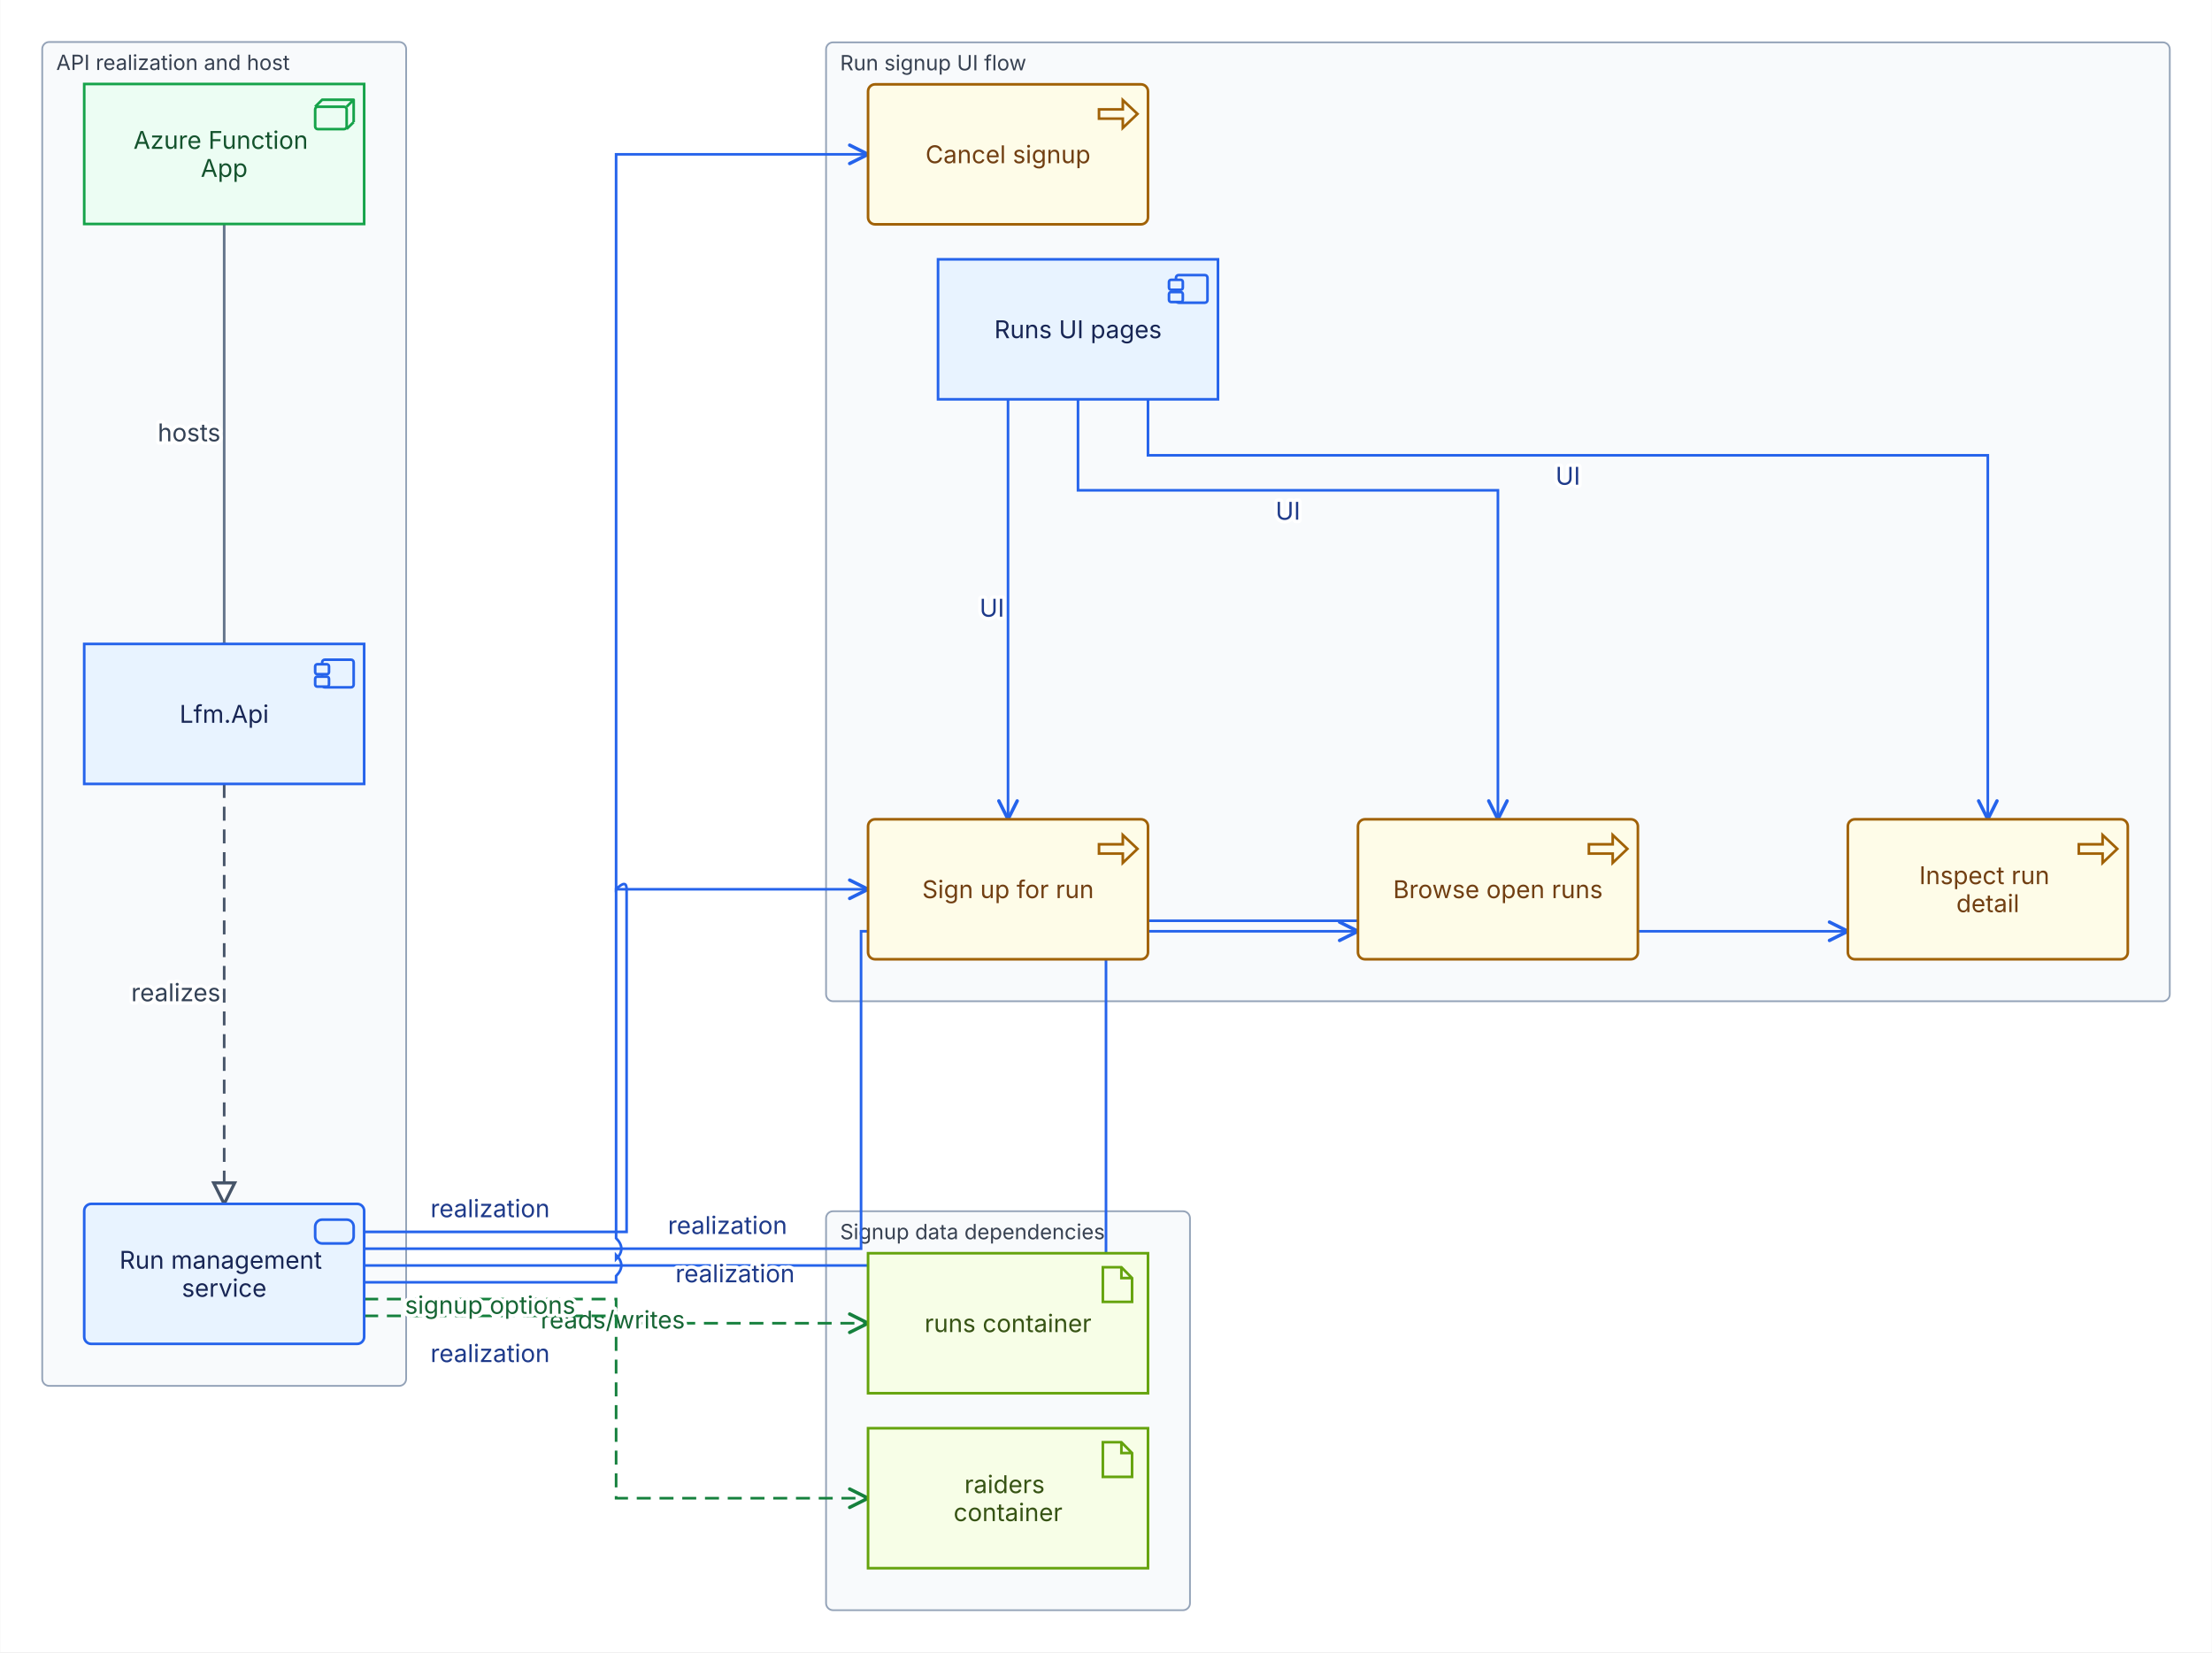
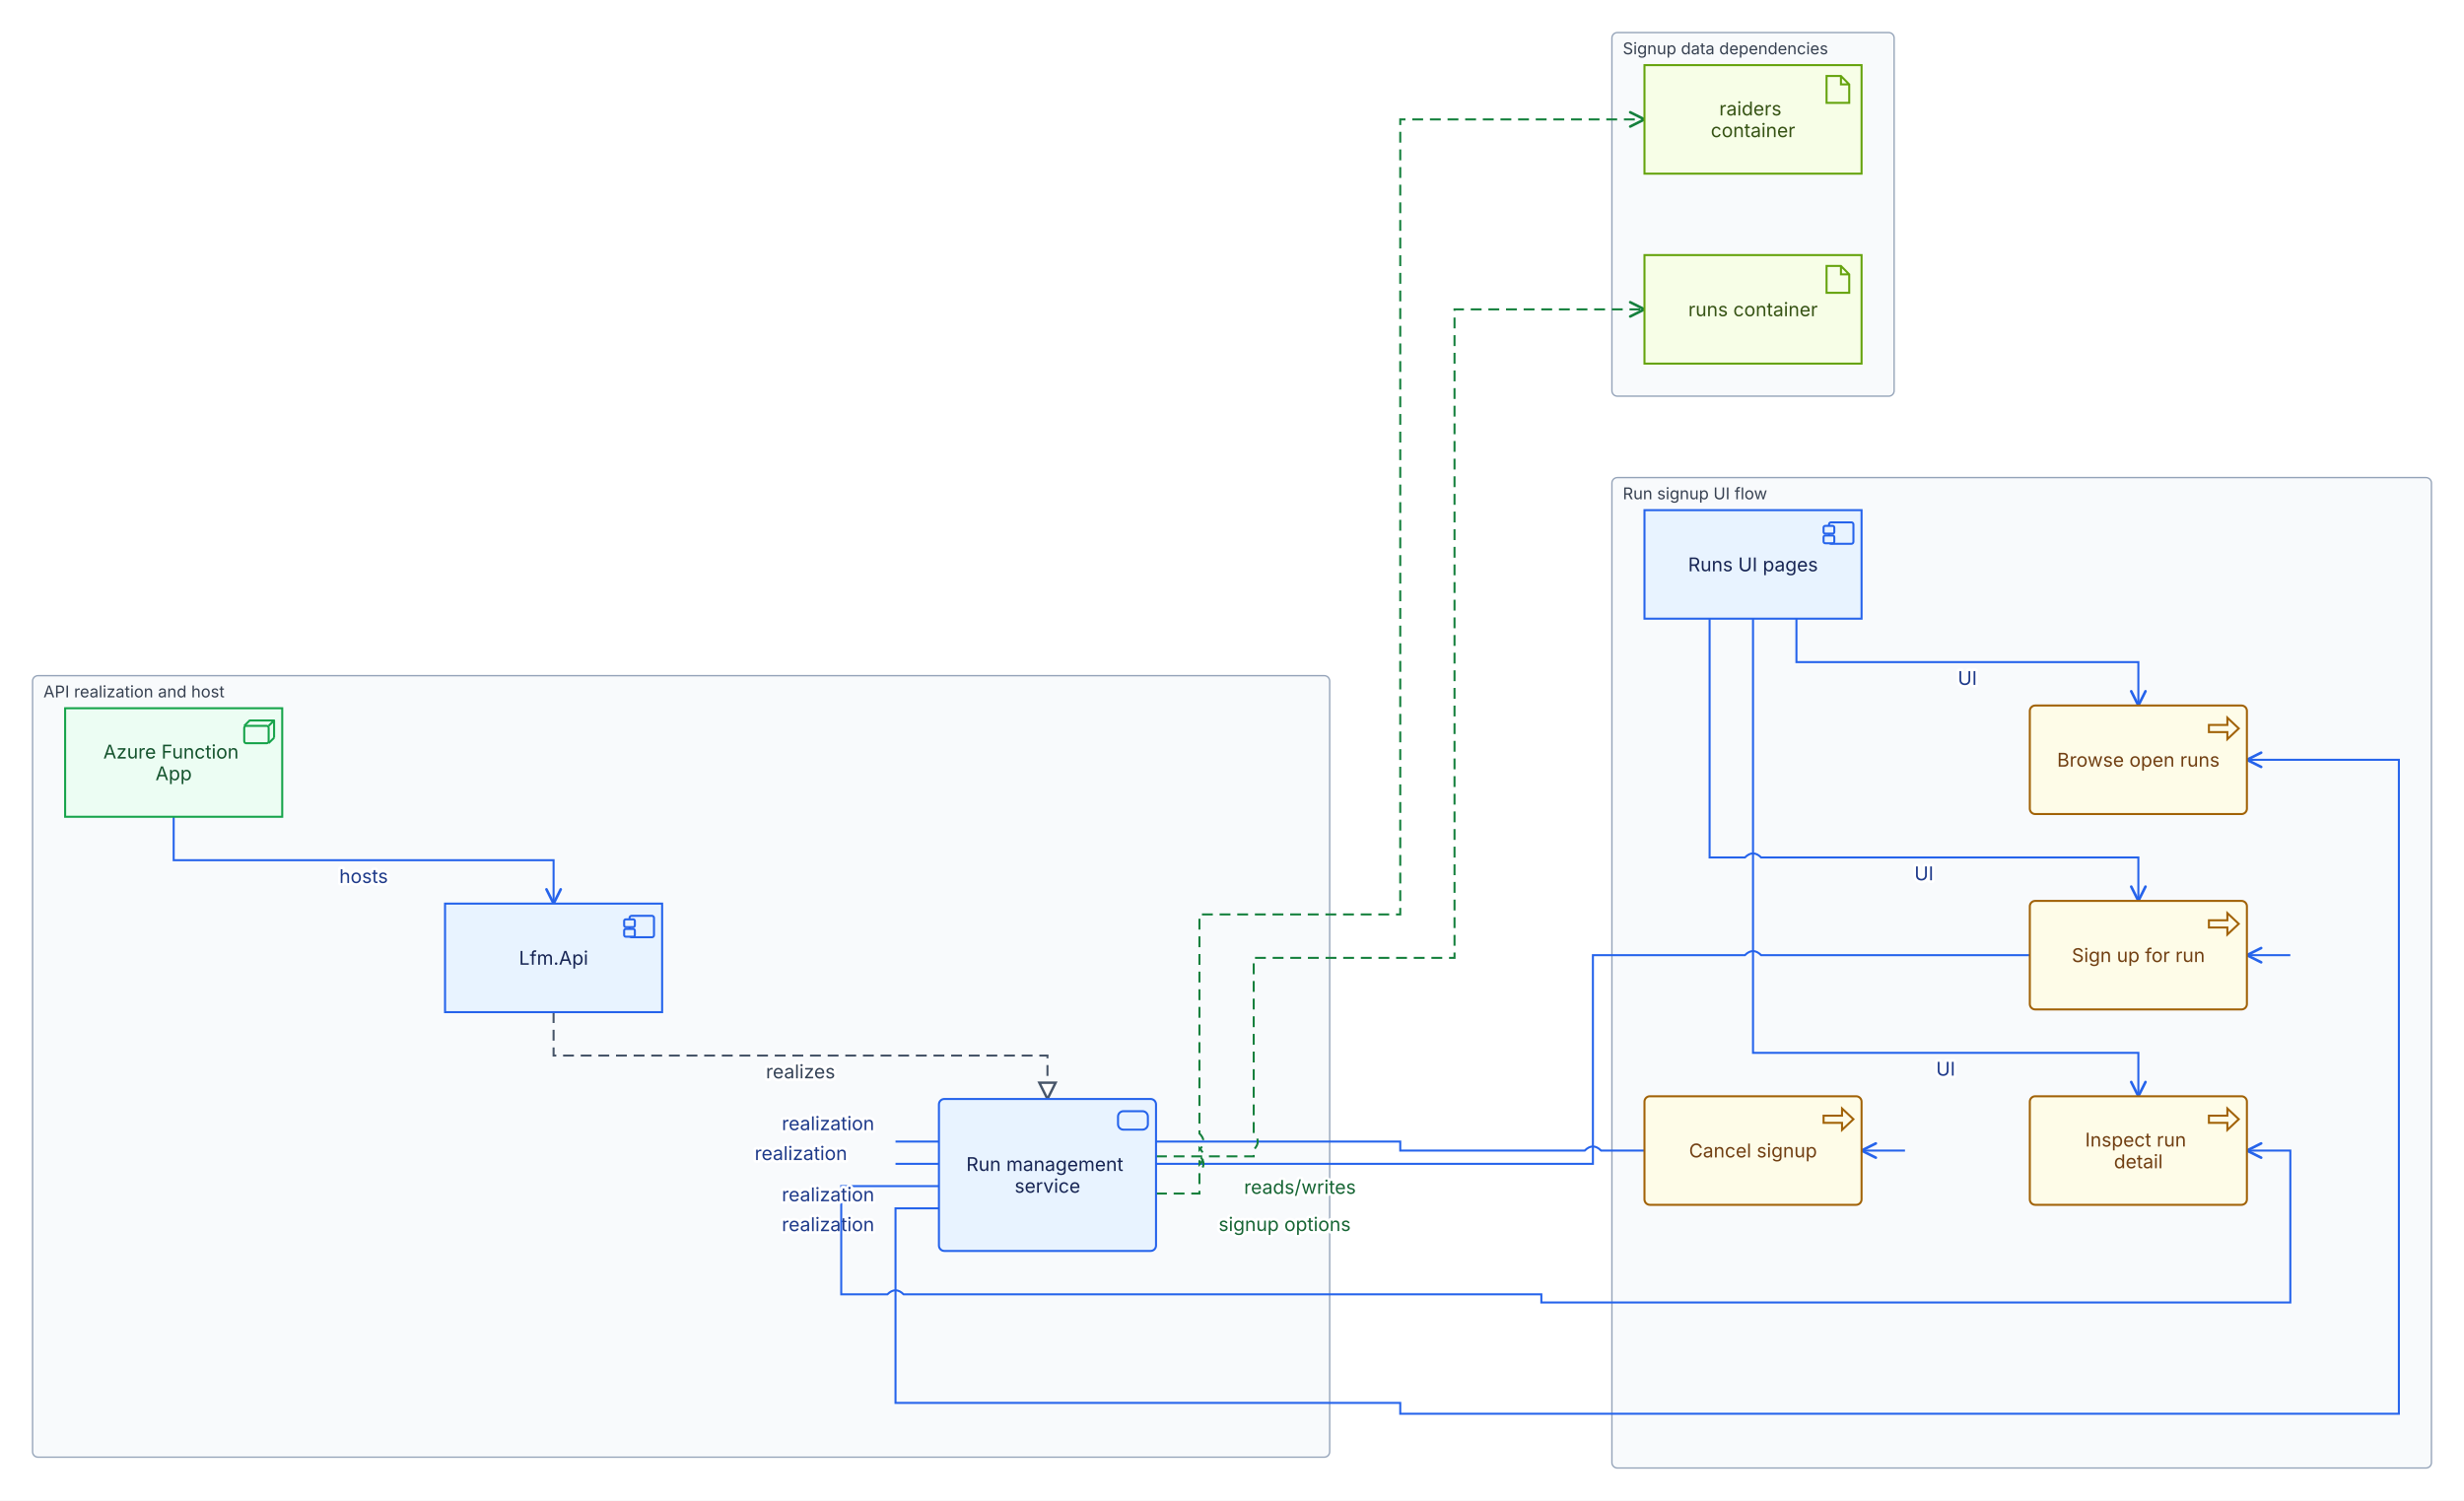
- <svg xmlns="http://www.w3.org/2000/svg" width="1264" height="944" viewBox="-12.0 -12.0 1264.0 944.2">
-   <rect x="-12.0" y="-12.0" width="1264.0" height="944.2" fill="#ffffff" />
+ <svg xmlns="http://www.w3.org/2000/svg" width="1816" height="1106" viewBox="-12.0 -12.0 1816.0 1106.0">
+   <rect x="-12.0" y="-12.0" width="1816.0" height="1106.0" fill="#ffffff" />
  <g font-family="Inter, Arial, sans-serif" font-size="14.0">
    <g data-dediren-group-id="run-signup-realization-ui-flow">
-       <rect x="460.0" y="12.2" width="768.0" height="548.0" rx="4.0" fill="#f8fafc" stroke="#94a3b8" stroke-width="1.0" />
-       <text x="468.0" y="28.2" fill="#374151" font-size="12.0">Run signup UI flow</text>
+       <rect x="1176.0" y="340.0" width="604.0" height="730.0" rx="4.0" fill="#f8fafc" stroke="#94a3b8" stroke-width="1.0" />
+       <text x="1184.0" y="356.0" fill="#374151" font-size="12.0">Run signup UI flow</text>
    </g>
    <g data-dediren-group-id="run-signup-realization-api-host">
-       <rect x="12.0" y="12.0" width="208.0" height="768.0" rx="4.0" fill="#f8fafc" stroke="#94a3b8" stroke-width="1.0" />
-       <text x="20.0" y="28.0" fill="#374151" font-size="12.0">API realization and host</text>
+       <rect x="12.0" y="486.0" width="956.0" height="576.0" rx="4.0" fill="#f8fafc" stroke="#94a3b8" stroke-width="1.0" />
+       <text x="20.0" y="502.0" fill="#374151" font-size="12.0">API realization and host</text>
    </g>
    <g data-dediren-group-id="run-signup-realization-data">
-       <rect x="460.0" y="680.2" width="208.0" height="228.0" rx="4.0" fill="#f8fafc" stroke="#94a3b8" stroke-width="1.0" />
-       <text x="468.0" y="696.2" fill="#374151" font-size="12.0">Signup data dependencies</text>
+       <rect x="1176.0" y="12.0" width="208.0" height="268.0" rx="4.0" fill="#f8fafc" stroke="#94a3b8" stroke-width="1.0" />
+       <text x="1184.0" y="28.0" fill="#374151" font-size="12.0">Signup data dependencies</text>
    </g>
    <g data-dediren-edge-id="runs-ui-serves-browse">
      <defs>
        <marker id="marker-end-runs-ui-serves-browse" data-dediren-edge-marker-end="open_arrow" markerWidth="9" markerHeight="9" refX="8" refY="4.5" orient="auto" markerUnits="strokeWidth">
          <path d="M 1 1 L 8 4.5 L 1 8" fill="none" stroke="#2563eb" stroke-width="1.3" stroke-linecap="round" stroke-linejoin="round" />
        </marker>
      </defs>
-       <path d="M 604.0 216.2 L 604.0 268.2 L 844.0 268.2 L 844.0 456.2" fill="none" stroke="#2563eb" stroke-width="1.5" marker-end="url(#marker-end-runs-ui-serves-browse)" />
-       <text x="724.0" y="285.0" text-anchor="middle" fill="#1e3a8a" stroke="#ffffff" stroke-width="4" stroke-linejoin="round" paint-order="stroke">UI</text>
+       <path d="M 1312.0 444.0 L 1312.0 476.0 L 1564.0 476.0 L 1564.0 508.0" fill="none" stroke="#2563eb" stroke-width="1.5" marker-end="url(#marker-end-runs-ui-serves-browse)" />
+       <text x="1438.0" y="492.8" text-anchor="middle" fill="#1e3a8a" stroke="#ffffff" stroke-width="4" stroke-linejoin="round" paint-order="stroke">UI</text>
    </g>
    <g data-dediren-edge-id="runs-ui-serves-inspect">
      <defs>
        <marker id="marker-end-runs-ui-serves-inspect" data-dediren-edge-marker-end="open_arrow" markerWidth="9" markerHeight="9" refX="8" refY="4.5" orient="auto" markerUnits="strokeWidth">
          <path d="M 1 1 L 8 4.5 L 1 8" fill="none" stroke="#2563eb" stroke-width="1.3" stroke-linecap="round" stroke-linejoin="round" />
        </marker>
      </defs>
-       <path d="M 644.0 216.2 L 644.0 248.2 L 1124.0 248.2 L 1124.0 456.2" fill="none" stroke="#2563eb" stroke-width="1.5" marker-end="url(#marker-end-runs-ui-serves-inspect)" />
-       <text x="884.0" y="265.0" text-anchor="middle" fill="#1e3a8a" stroke="#ffffff" stroke-width="4" stroke-linejoin="round" paint-order="stroke">UI</text>
+       <path d="M 1280.0 444.0 L 1280.0 764.0 L 1564.0 764.0 L 1564.0 796.0" fill="none" stroke="#2563eb" stroke-width="1.5" marker-end="url(#marker-end-runs-ui-serves-inspect)" />
+       <text x="1422.0" y="780.8" text-anchor="middle" fill="#1e3a8a" stroke="#ffffff" stroke-width="4" stroke-linejoin="round" paint-order="stroke">UI</text>
    </g>
    <g data-dediren-edge-id="runs-ui-serves-signup">
      <defs>
        <marker id="marker-end-runs-ui-serves-signup" data-dediren-edge-marker-end="open_arrow" markerWidth="9" markerHeight="9" refX="8" refY="4.5" orient="auto" markerUnits="strokeWidth">
          <path d="M 1 1 L 8 4.5 L 1 8" fill="none" stroke="#2563eb" stroke-width="1.3" stroke-linecap="round" stroke-linejoin="round" />
        </marker>
      </defs>
-       <path d="M 564.0 216.2 L 564.0 456.2" fill="none" stroke="#2563eb" stroke-width="1.5" marker-end="url(#marker-end-runs-ui-serves-signup)" />
-       <text x="561.9" y="340.4" text-anchor="end" fill="#1e3a8a" stroke="#ffffff" stroke-width="4" stroke-linejoin="round" paint-order="stroke">UI</text>
+       <path d="M 1248.0 444.0 L 1248.0 620.0 L 1274.0 620.0 Q 1280.0 614.0 1286.0 620.0 L 1564.0 620.0 L 1564.0 652.0" fill="none" stroke="#2563eb" stroke-width="1.5" marker-end="url(#marker-end-runs-ui-serves-signup)" />
+       <text x="1406.0" y="636.8" text-anchor="middle" fill="#1e3a8a" stroke="#ffffff" stroke-width="4" stroke-linejoin="round" paint-order="stroke">UI</text>
    </g>
    <g data-dediren-edge-id="run-service-serves-browse">
      <defs>
        <marker id="marker-end-run-service-serves-browse" data-dediren-edge-marker-end="open_arrow" markerWidth="9" markerHeight="9" refX="8" refY="4.5" orient="auto" markerUnits="strokeWidth">
          <path d="M 1 1 L 8 4.5 L 1 8" fill="none" stroke="#2563eb" stroke-width="1.3" stroke-linecap="round" stroke-linejoin="round" />
        </marker>
      </defs>
-       <path d="M 196.0 701.6 L 480.0 701.6 L 480.0 520.2 L 764.0 520.2" fill="none" stroke="#2563eb" stroke-width="1.5" marker-end="url(#marker-end-run-service-serves-browse)" />
-       <text x="403.7" y="693.2" text-anchor="middle" fill="#1e3a8a" stroke="#ffffff" stroke-width="4" stroke-linejoin="round" paint-order="stroke">realization</text>
+       <path d="M 680.0 878.6 L 648.0 878.6 L 648.0 1022.0 L 1020.0 1022.0 L 1020.0 1030.0 L 1756.0 1030.0 L 1756.0 548.0 L 1644.0 548.0" fill="none" stroke="#2563eb" stroke-width="1.5" marker-end="url(#marker-end-run-service-serves-browse)" />
+       <text x="598.3" y="895.4" text-anchor="middle" fill="#1e3a8a" stroke="#ffffff" stroke-width="4" stroke-linejoin="round" paint-order="stroke">realization</text>
    </g>
    <g data-dediren-edge-id="run-service-serves-inspect">
      <defs>
        <marker id="marker-end-run-service-serves-inspect" data-dediren-edge-marker-end="open_arrow" markerWidth="9" markerHeight="9" refX="8" refY="4.5" orient="auto" markerUnits="strokeWidth">
          <path d="M 1 1 L 8 4.5 L 1 8" fill="none" stroke="#2563eb" stroke-width="1.3" stroke-linecap="round" stroke-linejoin="round" />
        </marker>
      </defs>
-       <path d="M 196.0 711.2 L 620.0 711.2 L 620.0 520.2 L 620.0 520.2 Q 620.0 514.2 620.0 514.2 L 764.0 514.2 Q 770.0 514.2 764.0 520.2 L 1044.0 520.2" fill="none" stroke="#2563eb" stroke-width="1.5" marker-end="url(#marker-end-run-service-serves-inspect)" />
-       <text x="408.0" y="720.8" text-anchor="middle" fill="#1e3a8a" stroke="#ffffff" stroke-width="4" stroke-linejoin="round" paint-order="stroke">realization</text>
+       <path d="M 680.0 862.2 L 608.0 862.2 L 608.0 942.0 L 642.0 942.0 Q 648.0 936.0 654.0 942.0 L 1124.0 942.0 L 1124.0 948.0 L 1676.0 948.0 L 1676.0 836.0 L 1644.0 836.0" fill="none" stroke="#2563eb" stroke-width="1.5" marker-end="url(#marker-end-run-service-serves-inspect)" />
+       <text x="578.3" y="843.0" text-anchor="middle" fill="#1e3a8a" stroke="#ffffff" stroke-width="4" stroke-linejoin="round" paint-order="stroke">realization</text>
    </g>
    <g data-dediren-edge-id="run-service-serves-signup">
      <defs>
        <marker id="marker-end-run-service-serves-signup" data-dediren-edge-marker-end="open_arrow" markerWidth="9" markerHeight="9" refX="8" refY="4.5" orient="auto" markerUnits="strokeWidth">
          <path d="M 1 1 L 8 4.5 L 1 8" fill="none" stroke="#2563eb" stroke-width="1.3" stroke-linecap="round" stroke-linejoin="round" />
        </marker>
      </defs>
-       <path d="M 196.0 720.8 L 340.0 720.8 L 340.0 717.2 Q 346.0 711.2 340.0 705.2 L 340.0 707.6 Q 346.0 701.6 340.0 695.6 L 340.0 496.2 L 484.0 496.2" fill="none" stroke="#2563eb" stroke-width="1.5" marker-end="url(#marker-end-run-service-serves-signup)" />
-       <text x="268.0" y="766.4" text-anchor="middle" fill="#1e3a8a" stroke="#ffffff" stroke-width="4" stroke-linejoin="round" paint-order="stroke">realization</text>
+       <path d="M 680.0 845.8 L 648.0 845.8 L 1162.0 845.8 L 1162.0 692.0 L 1274.0 692.0 Q 1280.0 686.0 1286.0 692.0 L 1676.0 692.0 L 1644.0 692.0" fill="none" stroke="#2563eb" stroke-width="1.5" marker-end="url(#marker-end-run-service-serves-signup)" />
+       <text x="598.3" y="873.4" text-anchor="middle" fill="#1e3a8a" stroke="#ffffff" stroke-width="4" stroke-linejoin="round" paint-order="stroke">realization</text>
    </g>
    <g data-dediren-edge-id="run-service-serves-cancel">
      <defs>
        <marker id="marker-end-run-service-serves-cancel" data-dediren-edge-marker-end="open_arrow" markerWidth="9" markerHeight="9" refX="8" refY="4.5" orient="auto" markerUnits="strokeWidth">
          <path d="M 1 1 L 8 4.5 L 1 8" fill="none" stroke="#2563eb" stroke-width="1.3" stroke-linecap="round" stroke-linejoin="round" />
        </marker>
      </defs>
-       <path d="M 196.0 692.0 L 340.0 692.0 L 340.0 692.0 Q 346.0 692.0 346.0 692.0 L 346.0 496.2 Q 346.0 490.2 340.0 496.2 L 340.0 76.2 L 484.0 76.2" fill="none" stroke="#2563eb" stroke-width="1.5" marker-end="url(#marker-end-run-service-serves-cancel)" />
-       <text x="268.0" y="683.6" text-anchor="middle" fill="#1e3a8a" stroke="#ffffff" stroke-width="4" stroke-linejoin="round" paint-order="stroke">realization</text>
+       <path d="M 680.0 829.4 L 648.0 829.4 L 1020.0 829.4 L 1020.0 836.0 L 1156.0 836.0 Q 1162.0 830.0 1168.0 836.0 L 1392.0 836.0 L 1360.0 836.0" fill="none" stroke="#2563eb" stroke-width="1.5" marker-end="url(#marker-end-run-service-serves-cancel)" />
+       <text x="598.3" y="821.0" text-anchor="middle" fill="#1e3a8a" stroke="#ffffff" stroke-width="4" stroke-linejoin="round" paint-order="stroke">realization</text>
    </g>
    <g data-dediren-edge-id="api-realizes-run-service">
      <defs>
        <marker id="marker-end-api-realizes-run-service" data-dediren-edge-marker-end="hollow_triangle" markerWidth="10" markerHeight="10" refX="9" refY="5" orient="auto" markerUnits="strokeWidth">
          <path d="M 1 1 L 9 5 L 1 9 z" fill="#ffffff" stroke="#475569" stroke-width="1.2" />
        </marker>
      </defs>
-       <path d="M 116.0 436.0 L 116.0 676.0" fill="none" stroke="#475569" stroke-width="1.5" stroke-dasharray="8 5" marker-end="url(#marker-end-api-realizes-run-service)" />
-       <text x="113.9" y="560.2" text-anchor="end" fill="#334155" stroke="#ffffff" stroke-width="4" stroke-linejoin="round" paint-order="stroke">realizes</text>
+       <path d="M 396.0 734.0 L 396.0 766.0 L 760.0 766.0 L 760.0 798.0" fill="none" stroke="#475569" stroke-width="1.5" stroke-dasharray="8 5" marker-end="url(#marker-end-api-realizes-run-service)" />
+       <text x="578.0" y="782.8" text-anchor="middle" fill="#334155" stroke="#ffffff" stroke-width="4" stroke-linejoin="round" paint-order="stroke">realizes</text>
    </g>
    <g data-dediren-edge-id="function-app-hosts-api">
      <defs>
-         <marker id="marker-end-function-app-hosts-api" data-dediren-edge-marker-end="filled_circle" markerWidth="8" markerHeight="8" refX="1" refY="4" orient="auto" markerUnits="strokeWidth">
-           <circle cx="4" cy="4" r="3" fill="#64748b" stroke="#64748b" stroke-width="1" />
-         </marker>
-       </defs>
-       <path d="M 116.0 116.0 L 116.0 356.0" fill="none" stroke="#64748b" stroke-width="1.5" marker-end="url(#marker-end-function-app-hosts-api)" />
-       <text x="113.9" y="240.2" text-anchor="end" fill="#334155" stroke="#ffffff" stroke-width="4" stroke-linejoin="round" paint-order="stroke">hosts</text>
+         <marker id="marker-end-function-app-hosts-api" data-dediren-edge-marker-end="open_arrow" markerWidth="9" markerHeight="9" refX="8" refY="4.5" orient="auto" markerUnits="strokeWidth">
+           <path d="M 1 1 L 8 4.5 L 1 8" fill="none" stroke="#2563eb" stroke-width="1.3" stroke-linecap="round" stroke-linejoin="round" />
+         </marker>
+       </defs>
+       <path d="M 116.0 590.0 L 116.0 622.0 L 396.0 622.0 L 396.0 654.0" fill="none" stroke="#2563eb" stroke-width="1.5" marker-end="url(#marker-end-function-app-hosts-api)" />
+       <text x="256.0" y="638.8" text-anchor="middle" fill="#1e3a8a" stroke="#ffffff" stroke-width="4" stroke-linejoin="round" paint-order="stroke">hosts</text>
    </g>
    <g data-dediren-edge-id="run-service-accesses-runs">
      <defs>
        <marker id="marker-end-run-service-accesses-runs" data-dediren-edge-marker-end="open_arrow" markerWidth="9" markerHeight="9" refX="8" refY="4.5" orient="auto" markerUnits="strokeWidth">
          <path d="M 1 1 L 8 4.5 L 1 8" fill="none" stroke="#15803d" stroke-width="1.3" stroke-linecap="round" stroke-linejoin="round" />
        </marker>
      </defs>
-       <path d="M 196.0 730.4 L 340.0 730.4 L 340.0 744.2 L 484.0 744.2" fill="none" stroke="#15803d" stroke-width="1.5" stroke-dasharray="8 5" marker-end="url(#marker-end-run-service-accesses-runs)" />
-       <text x="338.1" y="747.2" text-anchor="middle" fill="#166534" stroke="#ffffff" stroke-width="4" stroke-linejoin="round" paint-order="stroke">reads/writes</text>
+       <path d="M 840.0 840.3 L 912.0 840.3 L 912.0 835.4 Q 918.0 829.4 912.0 823.4 L 912.0 694.0 L 1060.0 694.0 L 1060.0 216.0 L 1200.0 216.0" fill="none" stroke="#15803d" stroke-width="1.5" stroke-dasharray="8 5" marker-end="url(#marker-end-run-service-accesses-runs)" />
+       <text x="946.1" y="867.9" text-anchor="middle" fill="#166534" stroke="#ffffff" stroke-width="4" stroke-linejoin="round" paint-order="stroke">reads/writes</text>
    </g>
    <g data-dediren-edge-id="run-service-accesses-raiders">
      <defs>
        <marker id="marker-end-run-service-accesses-raiders" data-dediren-edge-marker-end="open_arrow" markerWidth="9" markerHeight="9" refX="8" refY="4.5" orient="auto" markerUnits="strokeWidth">
          <path d="M 1 1 L 8 4.5 L 1 8" fill="none" stroke="#15803d" stroke-width="1.3" stroke-linecap="round" stroke-linejoin="round" />
        </marker>
      </defs>
-       <path d="M 196.0 740.0 L 340.0 740.0 L 340.0 844.2 L 484.0 844.2" fill="none" stroke="#15803d" stroke-width="1.5" stroke-dasharray="8 5" marker-end="url(#marker-end-run-service-accesses-raiders)" />
-       <text x="268.0" y="738.8" text-anchor="middle" fill="#166534" stroke="#ffffff" stroke-width="4" stroke-linejoin="round" paint-order="stroke">signup options</text>
+       <path d="M 840.0 867.7 L 872.0 867.7 L 872.0 851.8 Q 878.0 845.8 872.0 839.8 L 872.0 846.3 Q 878.0 840.3 872.0 834.3 L 872.0 835.4 Q 878.0 829.4 872.0 823.4 L 872.0 662.0 L 1020.0 662.0 L 1020.0 76.0 L 1200.0 76.0" fill="none" stroke="#15803d" stroke-width="1.5" stroke-dasharray="8 5" marker-end="url(#marker-end-run-service-accesses-raiders)" />
+       <text x="934.8" y="895.3" text-anchor="middle" fill="#166534" stroke="#ffffff" stroke-width="4" stroke-linejoin="round" paint-order="stroke">signup options</text>
    </g>
    <g data-dediren-node-id="browse-open-runs">
-       <rect data-dediren-node-shape="archimate_rounded_rectangle" x="764.0" y="456.2" width="160.0" height="80.0" rx="4.0" fill="#fefce8" stroke="#a16207" stroke-width="1.5" />
-       <g data-dediren-node-decorator="archimate_business_process" data-dediren-icon-kind="process" data-dediren-icon-size="22">
-         <path data-dediren-icon-part="process-arrow" d="M 896.0 470.5 L 909.6 470.5 L 909.6 465.2 L 918.0 473.1 L 909.6 481.1 L 909.6 475.8 L 896.0 475.8 Z" fill="#fefce8" stroke="#a16207" stroke-width="1.5" />
-       </g>
-       <text x="844.0" y="496.2" text-anchor="middle" dominant-baseline="middle" fill="#713f12" font-size="14.0">Browse open runs</text>
+       <rect data-dediren-node-shape="archimate_rounded_rectangle" x="1484.0" y="508.0" width="160.0" height="80.0" rx="4.0" fill="#fefce8" stroke="#a16207" stroke-width="1.5" />
+       <g data-dediren-node-decorator="archimate_business_process" data-dediren-icon-kind="process" data-dediren-icon-size="22">
+         <path data-dediren-icon-part="process-arrow" d="M 1616.0 522.3 L 1629.6 522.3 L 1629.6 517.0 L 1638.0 524.9 L 1629.6 532.8 L 1629.6 527.6 L 1616.0 527.6 Z" fill="#fefce8" stroke="#a16207" stroke-width="1.5" />
+       </g>
+       <text x="1564.0" y="548.0" text-anchor="middle" dominant-baseline="middle" fill="#713f12" font-size="14.0">Browse open runs</text>
    </g>
    <g data-dediren-node-id="inspect-run-detail">
-       <rect data-dediren-node-shape="archimate_rounded_rectangle" x="1044.0" y="456.2" width="160.0" height="80.0" rx="4.0" fill="#fefce8" stroke="#a16207" stroke-width="1.5" />
-       <g data-dediren-node-decorator="archimate_business_process" data-dediren-icon-kind="process" data-dediren-icon-size="22">
-         <path data-dediren-icon-part="process-arrow" d="M 1176.0 470.5 L 1189.6 470.5 L 1189.6 465.2 L 1198.0 473.1 L 1189.6 481.1 L 1189.6 475.8 L 1176.0 475.8 Z" fill="#fefce8" stroke="#a16207" stroke-width="1.5" />
-       </g>
-       <text x="1124.0" y="488.2" text-anchor="middle" dominant-baseline="middle" fill="#713f12" font-size="14.0">
-         <tspan x="1124.0" dy="0">Inspect run</tspan>
-         <tspan x="1124.0" dy="16.0">detail</tspan>
+       <rect data-dediren-node-shape="archimate_rounded_rectangle" x="1484.0" y="796.0" width="160.0" height="80.0" rx="4.0" fill="#fefce8" stroke="#a16207" stroke-width="1.5" />
+       <g data-dediren-node-decorator="archimate_business_process" data-dediren-icon-kind="process" data-dediren-icon-size="22">
+         <path data-dediren-icon-part="process-arrow" d="M 1616.0 810.3 L 1629.6 810.3 L 1629.6 805.0 L 1638.0 812.9 L 1629.6 820.8 L 1629.6 815.6 L 1616.0 815.6 Z" fill="#fefce8" stroke="#a16207" stroke-width="1.5" />
+       </g>
+       <text x="1564.0" y="828.0" text-anchor="middle" dominant-baseline="middle" fill="#713f12" font-size="14.0">
+         <tspan x="1564.0" dy="0">Inspect run</tspan>
+         <tspan x="1564.0" dy="16.0">detail</tspan>
      </text>
    </g>
    <g data-dediren-node-id="sign-up-for-run">
-       <rect data-dediren-node-shape="archimate_rounded_rectangle" x="484.0" y="456.2" width="160.0" height="80.0" rx="4.0" fill="#fefce8" stroke="#a16207" stroke-width="1.5" />
-       <g data-dediren-node-decorator="archimate_business_process" data-dediren-icon-kind="process" data-dediren-icon-size="22">
-         <path data-dediren-icon-part="process-arrow" d="M 616.0 470.5 L 629.6 470.5 L 629.6 465.2 L 638.0 473.1 L 629.6 481.1 L 629.6 475.8 L 616.0 475.8 Z" fill="#fefce8" stroke="#a16207" stroke-width="1.5" />
-       </g>
-       <text x="564.0" y="496.2" text-anchor="middle" dominant-baseline="middle" fill="#713f12" font-size="14.0">Sign up for run</text>
+       <rect data-dediren-node-shape="archimate_rounded_rectangle" x="1484.0" y="652.0" width="160.0" height="80.0" rx="4.0" fill="#fefce8" stroke="#a16207" stroke-width="1.5" />
+       <g data-dediren-node-decorator="archimate_business_process" data-dediren-icon-kind="process" data-dediren-icon-size="22">
+         <path data-dediren-icon-part="process-arrow" d="M 1616.0 666.3 L 1629.6 666.3 L 1629.6 661.0 L 1638.0 668.9 L 1629.6 676.8 L 1629.6 671.6 L 1616.0 671.6 Z" fill="#fefce8" stroke="#a16207" stroke-width="1.5" />
+       </g>
+       <text x="1564.0" y="692.0" text-anchor="middle" dominant-baseline="middle" fill="#713f12" font-size="14.0">Sign up for run</text>
    </g>
    <g data-dediren-node-id="cancel-signup">
-       <rect data-dediren-node-shape="archimate_rounded_rectangle" x="484.0" y="36.2" width="160.0" height="80.0" rx="4.0" fill="#fefce8" stroke="#a16207" stroke-width="1.5" />
-       <g data-dediren-node-decorator="archimate_business_process" data-dediren-icon-kind="process" data-dediren-icon-size="22">
-         <path data-dediren-icon-part="process-arrow" d="M 616.0 50.5 L 629.6 50.5 L 629.6 45.2 L 638.0 53.1 L 629.6 61.1 L 629.6 55.8 L 616.0 55.8 Z" fill="#fefce8" stroke="#a16207" stroke-width="1.5" />
-       </g>
-       <text x="564.0" y="76.2" text-anchor="middle" dominant-baseline="middle" fill="#713f12" font-size="14.0">Cancel signup</text>
+       <rect data-dediren-node-shape="archimate_rounded_rectangle" x="1200.0" y="796.0" width="160.0" height="80.0" rx="4.0" fill="#fefce8" stroke="#a16207" stroke-width="1.5" />
+       <g data-dediren-node-decorator="archimate_business_process" data-dediren-icon-kind="process" data-dediren-icon-size="22">
+         <path data-dediren-icon-part="process-arrow" d="M 1332.0 810.3 L 1345.6 810.3 L 1345.6 805.0 L 1354.0 812.9 L 1345.6 820.8 L 1345.6 815.6 L 1332.0 815.6 Z" fill="#fefce8" stroke="#a16207" stroke-width="1.5" />
+       </g>
+       <text x="1280.0" y="836.0" text-anchor="middle" dominant-baseline="middle" fill="#713f12" font-size="14.0">Cancel signup</text>
    </g>
    <g data-dediren-node-id="runs-ui-entry">
-       <rect data-dediren-node-shape="archimate_rectangle" x="524.0" y="136.2" width="160.0" height="80.0" rx="0" fill="#e8f3ff" stroke="#2563eb" stroke-width="1.5" />
+       <rect data-dediren-node-shape="archimate_rectangle" x="1200.0" y="364.0" width="160.0" height="80.0" rx="0" fill="#e8f3ff" stroke="#2563eb" stroke-width="1.5" />
      <g data-dediren-node-decorator="archimate_application_component" data-dediren-icon-kind="component" data-dediren-icon-size="22">
-         <rect x="660.0" y="145.2" width="18.0" height="15.8" rx="1.5" fill="#e8f3ff" stroke="#2563eb" stroke-width="1.5" />
-         <rect x="656.0" y="147.9" width="7.9" height="5.7" rx="1.2" fill="#e8f3ff" stroke="#2563eb" stroke-width="1.5" />
-         <rect x="656.0" y="154.9" width="7.9" height="5.7" rx="1.2" fill="#e8f3ff" stroke="#2563eb" stroke-width="1.5" />
-       </g>
-       <text x="604.0" y="176.2" text-anchor="middle" dominant-baseline="middle" fill="#172554" font-size="14.0">Runs UI pages</text>
+         <rect x="1336.0" y="373.0" width="18.0" height="15.8" rx="1.5" fill="#e8f3ff" stroke="#2563eb" stroke-width="1.5" />
+         <rect x="1332.0" y="375.6" width="7.9" height="5.7" rx="1.2" fill="#e8f3ff" stroke="#2563eb" stroke-width="1.5" />
+         <rect x="1332.0" y="382.7" width="7.9" height="5.7" rx="1.2" fill="#e8f3ff" stroke="#2563eb" stroke-width="1.5" />
+       </g>
+       <text x="1280.0" y="404.0" text-anchor="middle" dominant-baseline="middle" fill="#172554" font-size="14.0">Runs UI pages</text>
    </g>
    <g data-dediren-node-id="run-management-service">
-       <rect data-dediren-node-shape="archimate_rounded_rectangle" x="36.0" y="676.0" width="160.0" height="80.0" rx="4.0" fill="#e8f3ff" stroke="#2563eb" stroke-width="1.5" />
+       <rect data-dediren-node-shape="archimate_rounded_rectangle" x="680.0" y="798.0" width="160.0" height="112.0" rx="4.0" fill="#e8f3ff" stroke="#2563eb" stroke-width="1.5" />
      <g data-dediren-node-decorator="archimate_application_service" data-dediren-icon-kind="service" data-dediren-icon-size="22">
-         <rect x="168.0" y="685.0" width="22.0" height="13.6" rx="4.0" fill="#e8f3ff" stroke="#2563eb" stroke-width="1.5" />
-       </g>
-       <text x="116.0" y="708.0" text-anchor="middle" dominant-baseline="middle" fill="#172554" font-size="14.0">
-         <tspan x="116.0" dy="0">Run management</tspan>
-         <tspan x="116.0" dy="16.0">service</tspan>
+         <rect x="812.0" y="807.0" width="22.0" height="13.6" rx="4.0" fill="#e8f3ff" stroke="#2563eb" stroke-width="1.5" />
+       </g>
+       <text x="760.0" y="846.0" text-anchor="middle" dominant-baseline="middle" fill="#172554" font-size="14.0">
+         <tspan x="760.0" dy="0">Run management</tspan>
+         <tspan x="760.0" dy="16.0">service</tspan>
      </text>
    </g>
    <g data-dediren-node-id="lfm-api">
-       <rect data-dediren-node-shape="archimate_rectangle" x="36.0" y="356.0" width="160.0" height="80.0" rx="0" fill="#e8f3ff" stroke="#2563eb" stroke-width="1.5" />
+       <rect data-dediren-node-shape="archimate_rectangle" x="316.0" y="654.0" width="160.0" height="80.0" rx="0" fill="#e8f3ff" stroke="#2563eb" stroke-width="1.5" />
      <g data-dediren-node-decorator="archimate_application_component" data-dediren-icon-kind="component" data-dediren-icon-size="22">
-         <rect x="172.0" y="365.0" width="18.0" height="15.8" rx="1.5" fill="#e8f3ff" stroke="#2563eb" stroke-width="1.5" />
-         <rect x="168.0" y="367.6" width="7.9" height="5.7" rx="1.2" fill="#e8f3ff" stroke="#2563eb" stroke-width="1.5" />
-         <rect x="168.0" y="374.7" width="7.9" height="5.7" rx="1.2" fill="#e8f3ff" stroke="#2563eb" stroke-width="1.5" />
-       </g>
-       <text x="116.0" y="396.0" text-anchor="middle" dominant-baseline="middle" fill="#172554" font-size="14.0">Lfm.Api</text>
+         <rect x="452.0" y="663.0" width="18.0" height="15.8" rx="1.5" fill="#e8f3ff" stroke="#2563eb" stroke-width="1.5" />
+         <rect x="448.0" y="665.6" width="7.9" height="5.7" rx="1.2" fill="#e8f3ff" stroke="#2563eb" stroke-width="1.5" />
+         <rect x="448.0" y="672.7" width="7.9" height="5.7" rx="1.2" fill="#e8f3ff" stroke="#2563eb" stroke-width="1.5" />
+       </g>
+       <text x="396.0" y="694.0" text-anchor="middle" dominant-baseline="middle" fill="#172554" font-size="14.0">Lfm.Api</text>
    </g>
    <g data-dediren-node-id="function-app">
-       <rect data-dediren-node-shape="archimate_rectangle" x="36.0" y="36.0" width="160.0" height="80.0" rx="0" fill="#ecfdf3" stroke="#16a34a" stroke-width="1.5" />
+       <rect data-dediren-node-shape="archimate_rectangle" x="36.0" y="510.0" width="160.0" height="80.0" rx="0" fill="#ecfdf3" stroke="#16a34a" stroke-width="1.5" />
      <g data-dediren-node-decorator="archimate_technology_node" data-dediren-icon-kind="node" data-dediren-icon-size="22">
-         <rect x="168.0" y="49.0" width="18.0" height="12.8" rx="1.5" fill="#ecfdf3" stroke="#16a34a" stroke-width="1.5" />
-         <path data-dediren-icon-part="node-3d-edges" d="M 168.0 49.0 L 172.0 45.0 L 190.0 45.0 L 186.0 49.0 M 186.0 49.0 L 190.0 45.0 M 186.0 61.7 L 190.0 57.8 M 190.0 45.0 L 190.0 57.8" fill="none" stroke="#16a34a" stroke-width="1.5" stroke-linejoin="round" />
-       </g>
-       <text x="116.0" y="68.0" text-anchor="middle" dominant-baseline="middle" fill="#14532d" font-size="14.0">
+         <rect x="168.0" y="523.0" width="18.0" height="12.8" rx="1.5" fill="#ecfdf3" stroke="#16a34a" stroke-width="1.5" />
+         <path data-dediren-icon-part="node-3d-edges" d="M 168.0 523.0 L 172.0 519.0 L 190.0 519.0 L 186.0 523.0 M 186.0 523.0 L 190.0 519.0 M 186.0 535.7 L 190.0 531.8 M 190.0 519.0 L 190.0 531.8" fill="none" stroke="#16a34a" stroke-width="1.5" stroke-linejoin="round" />
+       </g>
+       <text x="116.0" y="542.0" text-anchor="middle" dominant-baseline="middle" fill="#14532d" font-size="14.0">
        <tspan x="116.0" dy="0">Azure Function</tspan>
        <tspan x="116.0" dy="16.0">App</tspan>
      </text>
    </g>
    <g data-dediren-node-id="cosmos-runs">
-       <rect data-dediren-node-shape="archimate_rectangle" x="484.0" y="704.2" width="160.0" height="80.0" rx="0" fill="#f7fee7" stroke="#65a30d" stroke-width="1.5" />
+       <rect data-dediren-node-shape="archimate_rectangle" x="1200.0" y="176.0" width="160.0" height="80.0" rx="0" fill="#f7fee7" stroke="#65a30d" stroke-width="1.5" />
      <g data-dediren-node-decorator="archimate_artifact" data-dediren-icon-kind="artifact" data-dediren-icon-size="22">
-         <path data-dediren-icon-part="artifact-document" d="M 618.2 712.2 L 628.8 712.2 L 634.9 718.4 L 634.9 732.0 L 618.2 732.0 Z M 628.8 712.2 L 628.8 718.4 L 634.9 718.4" fill="#f7fee7" stroke="#65a30d" stroke-width="1.5" />
-       </g>
-       <text x="564.0" y="744.2" text-anchor="middle" dominant-baseline="middle" fill="#365314" font-size="14.0">runs container</text>
+         <path data-dediren-icon-part="artifact-document" d="M 1334.2 184.0 L 1344.8 184.0 L 1350.9 190.2 L 1350.9 203.8 L 1334.2 203.8 Z M 1344.8 184.0 L 1344.8 190.2 L 1350.9 190.2" fill="#f7fee7" stroke="#65a30d" stroke-width="1.5" />
+       </g>
+       <text x="1280.0" y="216.0" text-anchor="middle" dominant-baseline="middle" fill="#365314" font-size="14.0">runs container</text>
    </g>
    <g data-dediren-node-id="cosmos-raiders">
-       <rect data-dediren-node-shape="archimate_rectangle" x="484.0" y="804.2" width="160.0" height="80.0" rx="0" fill="#f7fee7" stroke="#65a30d" stroke-width="1.5" />
+       <rect data-dediren-node-shape="archimate_rectangle" x="1200.0" y="36.0" width="160.0" height="80.0" rx="0" fill="#f7fee7" stroke="#65a30d" stroke-width="1.5" />
      <g data-dediren-node-decorator="archimate_artifact" data-dediren-icon-kind="artifact" data-dediren-icon-size="22">
-         <path data-dediren-icon-part="artifact-document" d="M 618.2 812.2 L 628.8 812.2 L 634.9 818.4 L 634.9 832.0 L 618.2 832.0 Z M 628.8 812.2 L 628.8 818.4 L 634.9 818.4" fill="#f7fee7" stroke="#65a30d" stroke-width="1.5" />
-       </g>
-       <text x="564.0" y="836.2" text-anchor="middle" dominant-baseline="middle" fill="#365314" font-size="14.0">
-         <tspan x="564.0" dy="0">raiders</tspan>
-         <tspan x="564.0" dy="16.0">container</tspan>
+         <path data-dediren-icon-part="artifact-document" d="M 1334.2 44.0 L 1344.8 44.0 L 1350.9 50.2 L 1350.9 63.8 L 1334.2 63.8 Z M 1344.8 44.0 L 1344.8 50.2 L 1350.9 50.2" fill="#f7fee7" stroke="#65a30d" stroke-width="1.5" />
+       </g>
+       <text x="1280.0" y="68.0" text-anchor="middle" dominant-baseline="middle" fill="#365314" font-size="14.0">
+         <tspan x="1280.0" dy="0">raiders</tspan>
+         <tspan x="1280.0" dy="16.0">container</tspan>
      </text>
    </g>
  </g>
</svg>
